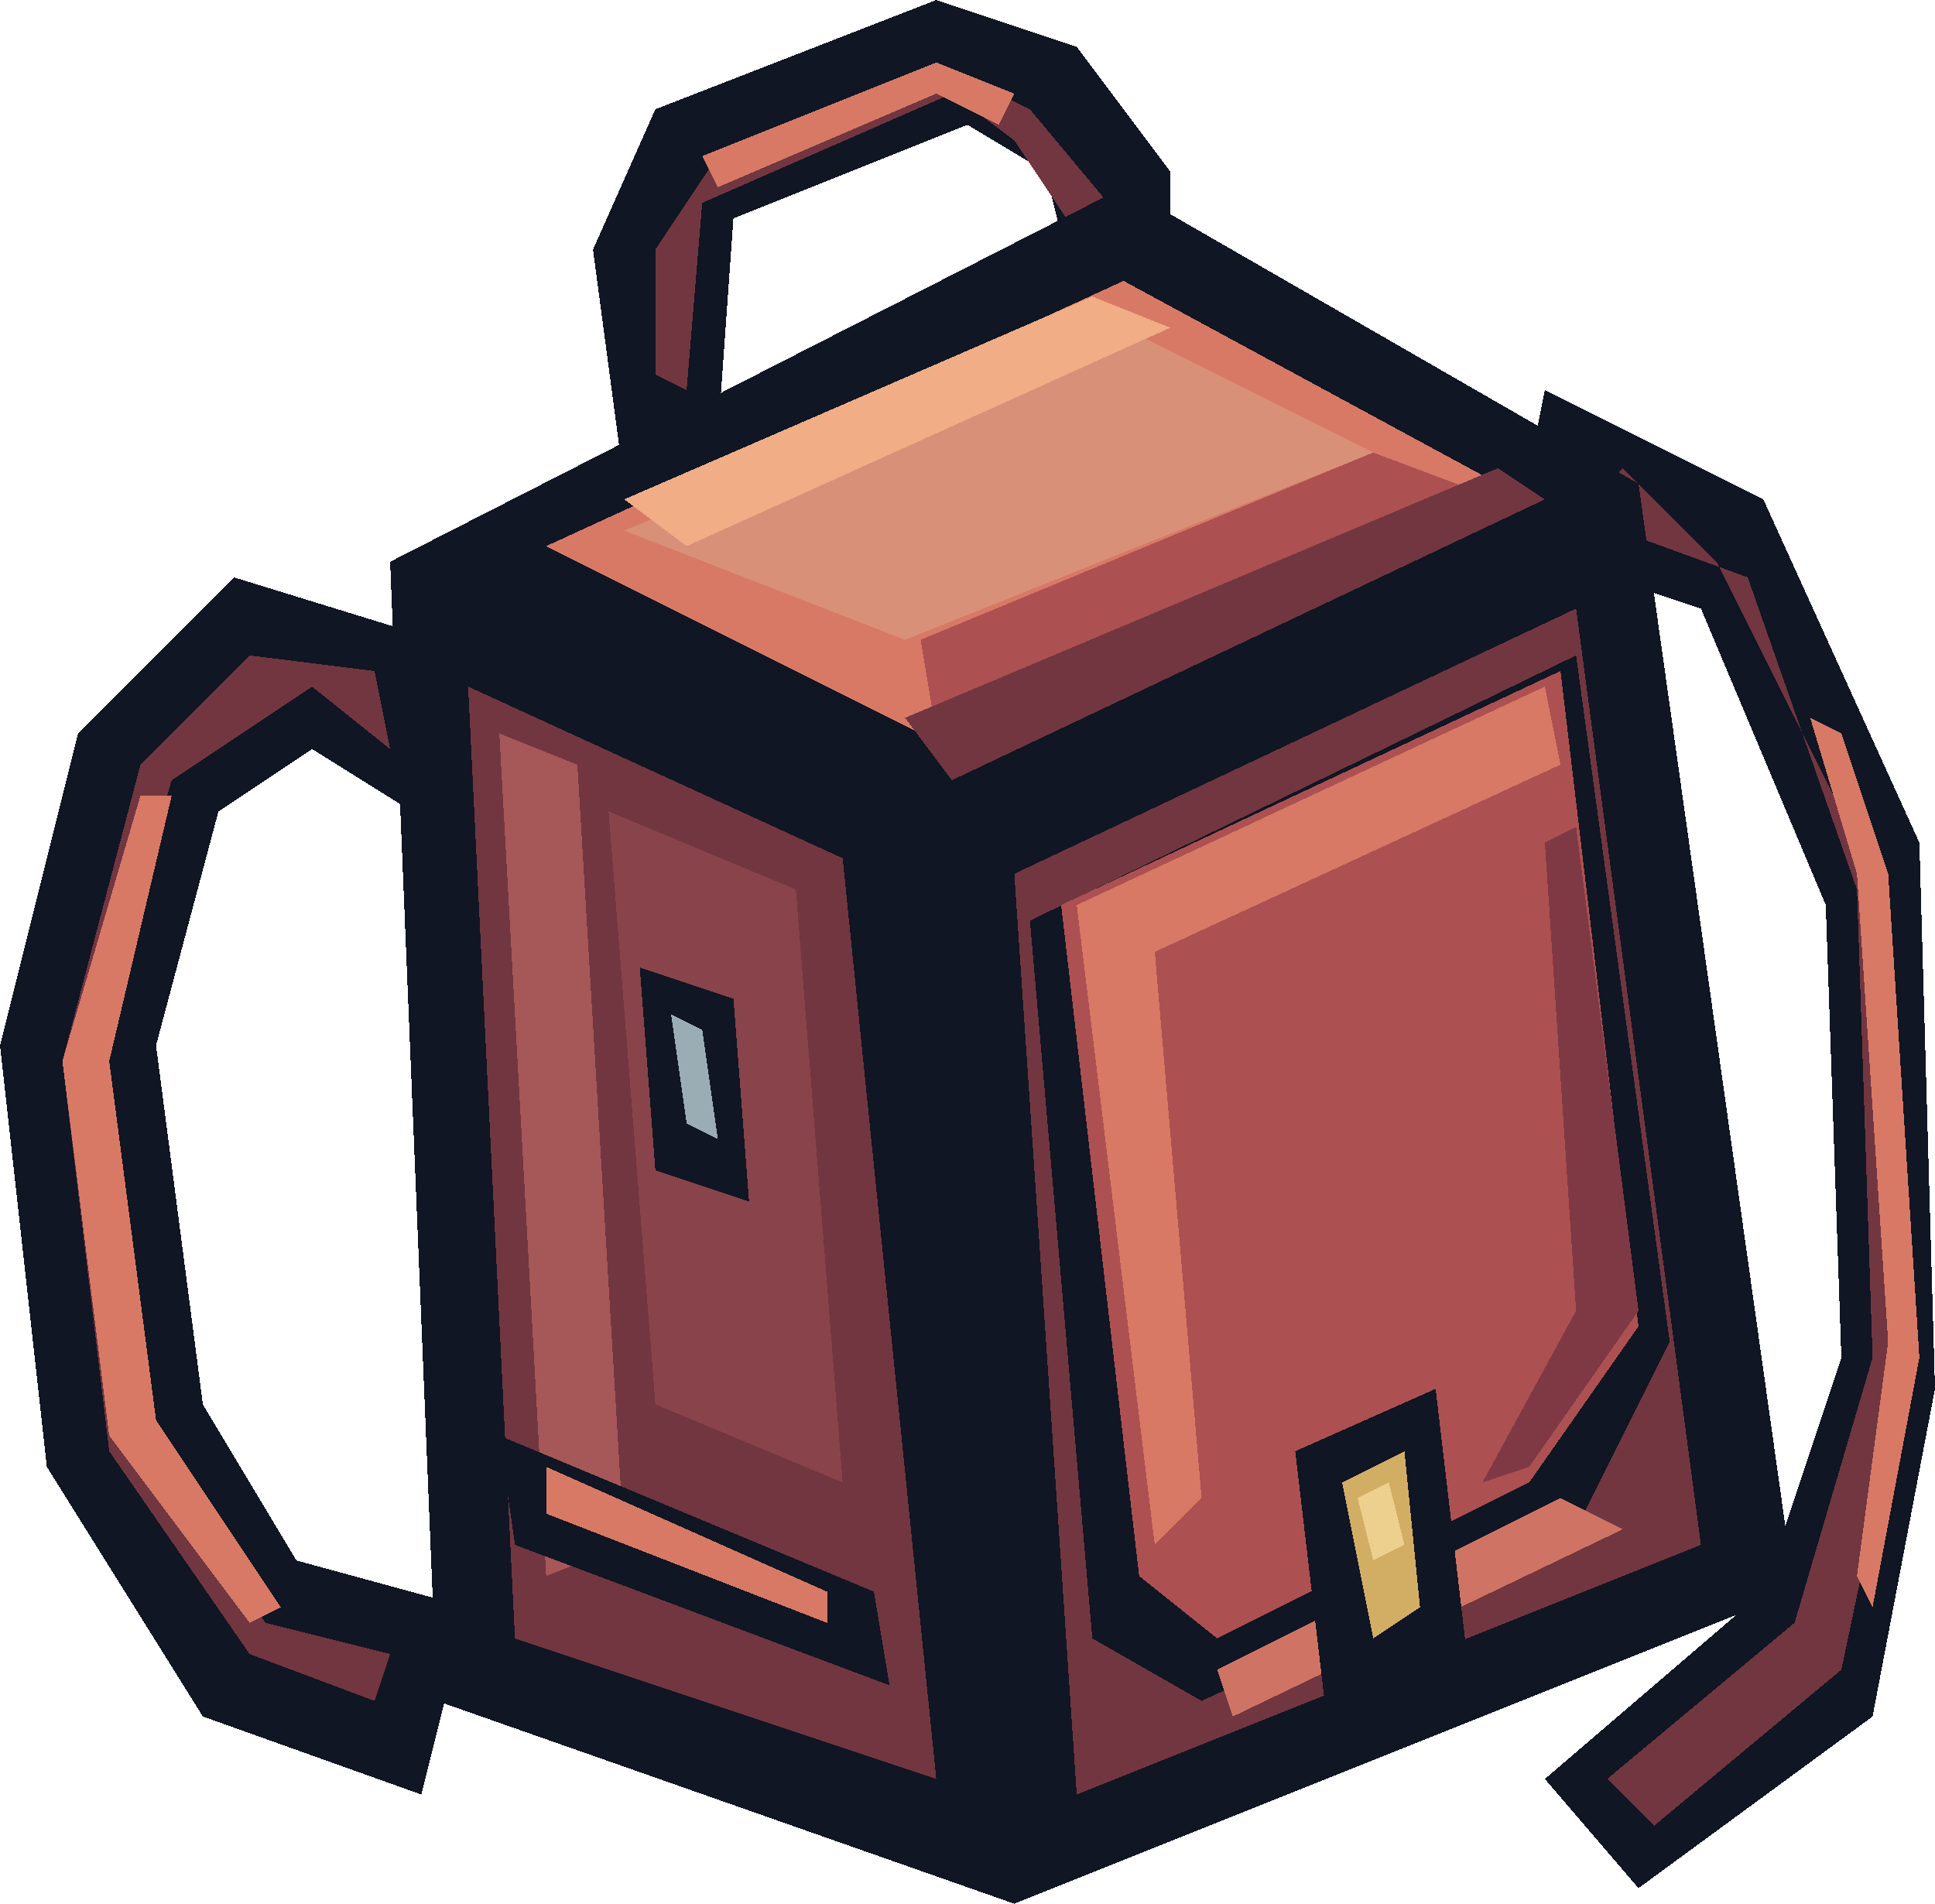
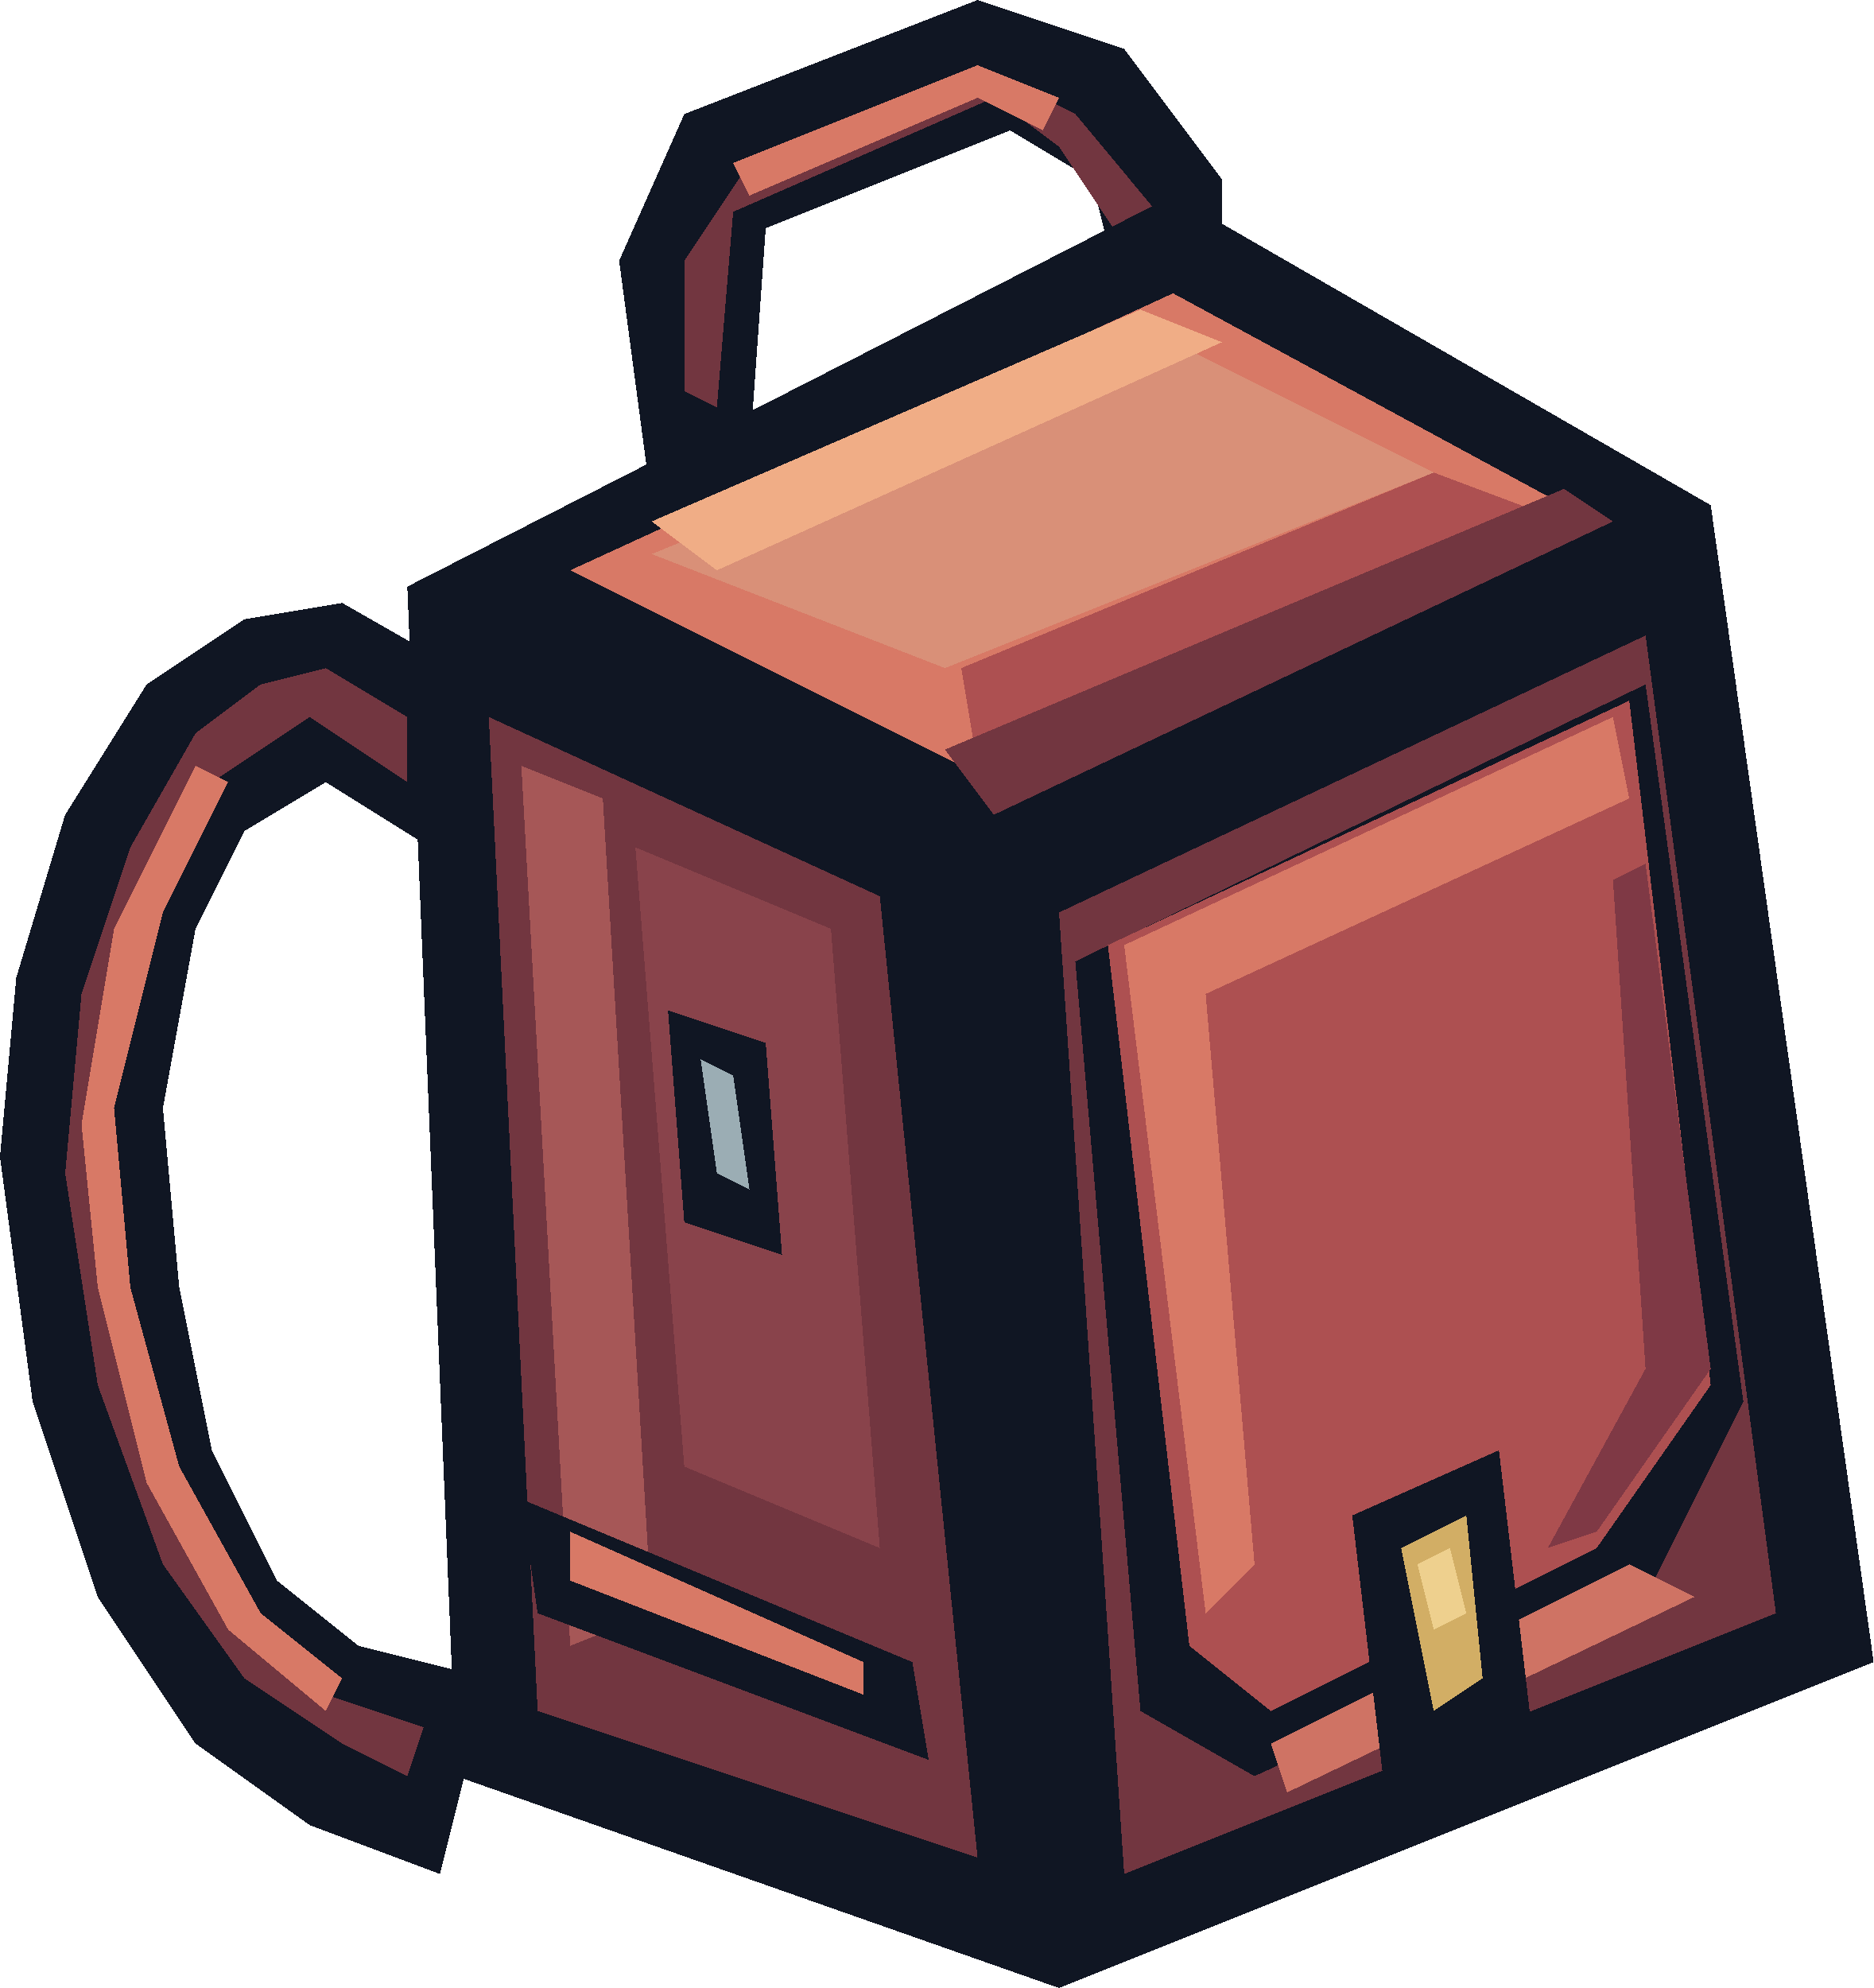
- <svg xmlns="http://www.w3.org/2000/svg" width="124" height="122" viewBox="3 2 124 122" shape-rendering="crispEdges">
-   <path d="M31 43L18 39L8 49L3 69L6 96L16 112L30 117L33 105L22 102L16 92L13 69L17 54L23 50L31 55Z" fill="#101623" />
-   <path d="M27 45L19 44L12 51L7 70L10 95L19 108L27 111L28 108L20 106L12 93L9 69L14 52L23 46L28 50Z" fill="#723640" />
-   <path d="M12 53L14 53L10 70L13 93L21 105L19 106L10 94L7 70Z" fill="#d87966" />
-   <path d="M102 27L116 34L126 56L127 91L123 112L108 123L102 116L116 104L121 89L120 60L112 41L100 37Z" fill="#101623" />
-   <path d="M107 32L113 38L123 58L125 90L121 109L109 119L106 116L118 106L123 89L122 59L115 39L104 35Z" fill="#723640" />
-   <path d="M121 49L124 58L126 89L123 105L122 103L124 88L122 58L119 48Z" fill="#d87966" />
+ <svg xmlns="http://www.w3.org/2000/svg" width="115" height="122" viewBox="3 2 115 122" shape-rendering="crispEdges">
+   <path d="M31 43L24 39L18 40L12 44L7 52L4 62L3 73L5 88L9 100L15 109L22 114L30 117L33 105L25 103L20 99L16 91L14 81L13 70L15 59L18 53L23 50L31 55Z" fill="#101623" />
+   <path d="M28 46L23 43L19 44L15 47L11 54L8 63L7 74L9 87L13 98L18 105L24 109L28 111L29 108L23 106L17 100L12 90L10 80L9 70L12 57L16 50L22 46L28 50Z" fill="#723640" />
+   <path d="M15 49L17 50L13 58L10 70L11 81L14 92L19 101L24 105L23 107L17 102L12 93L9 81L8 71L10 59Z" fill="#d87966" />
  <path d="M43 33L41 18L45 9L63 2L72 5L78 13L78 18L72 21L70 13L65 10L50 16L49 30Z" fill="#101623" />
  <path d="M45 26L45 18L49 12L63 6L69 9L74 15L74 17L72 17L68 11L64 8L48 15L47 27Z" fill="#723640" />
  <path d="M48 12L63 6L68 8L67 10L63 8L49 14Z" fill="#d87966" />
  <path d="M28 38L62 54L68 124L31 111Z" fill="#101623" />
  <path d="M33 46L57 57L63 116L36 107Z" fill="#723640" />
  <path d="M35 49L40 51L43 101L38 103Z" fill="#a65757" />
  <path d="M42 54L54 59L57 97L45 92Z" fill="#89434b" />
  <path d="M35 94L59 104L60 110L36 101Z" fill="#101623" />
  <path d="M38 96L56 104V106L38 99Z" fill="#d87966" />
  <path d="M44 64L50 66L51 79L45 77Z" fill="#101623" />
  <path d="M46 67L48 68L49 75L47 74Z" fill="#9badb4" />
  <path d="M62 54L108 33L118 104L68 124Z" fill="#101623" />
  <path d="M68 58L104 41L112 101L72 117Z" fill="#723640" />
  <path d="M69 61L104 44L110 88L104 100L80 111L73 107Z" fill="#101623" />
  <path d="M71 60L103 45L108 87L101 97L81 107L76 103Z" fill="#ad5051" />
  <path d="M72 60L102 46L103 51L77 63L80 98L77 101Z" fill="#d87966" />
  <path d="M102 56L104 55L108 86L101 96L98 97L104 86Z" fill="#7f3945" />
  <path d="M81 109L103 98L107 100L82 112Z" fill="#cf7364" />
  <path d="M86 95L95 91L97 108L88 112Z" fill="#101623" />
  <path d="M89 97L93 95L94 105L91 107Z" fill="#d2ae65" />
  <path d="M90 98L92 97L93 101L91 102Z" fill="#eed08e" />
  <path d="M28 38L75 14L108 33L62 54Z" fill="#101623" />
  <path d="M38 37L75 20L99 33L62 49Z" fill="#d87966" />
  <path d="M43 36L75 23L91 31L61 43Z" fill="#d99078" />
  <path d="M62 43L91 31L99 34L63 49Z" fill="#ad5051" />
  <path d="M43 34L73 21L78 23L47 37Z" fill="#f0ad86" />
  <path d="M61 48L99 32L102 34L64 52Z" fill="#723640" />
</svg>
